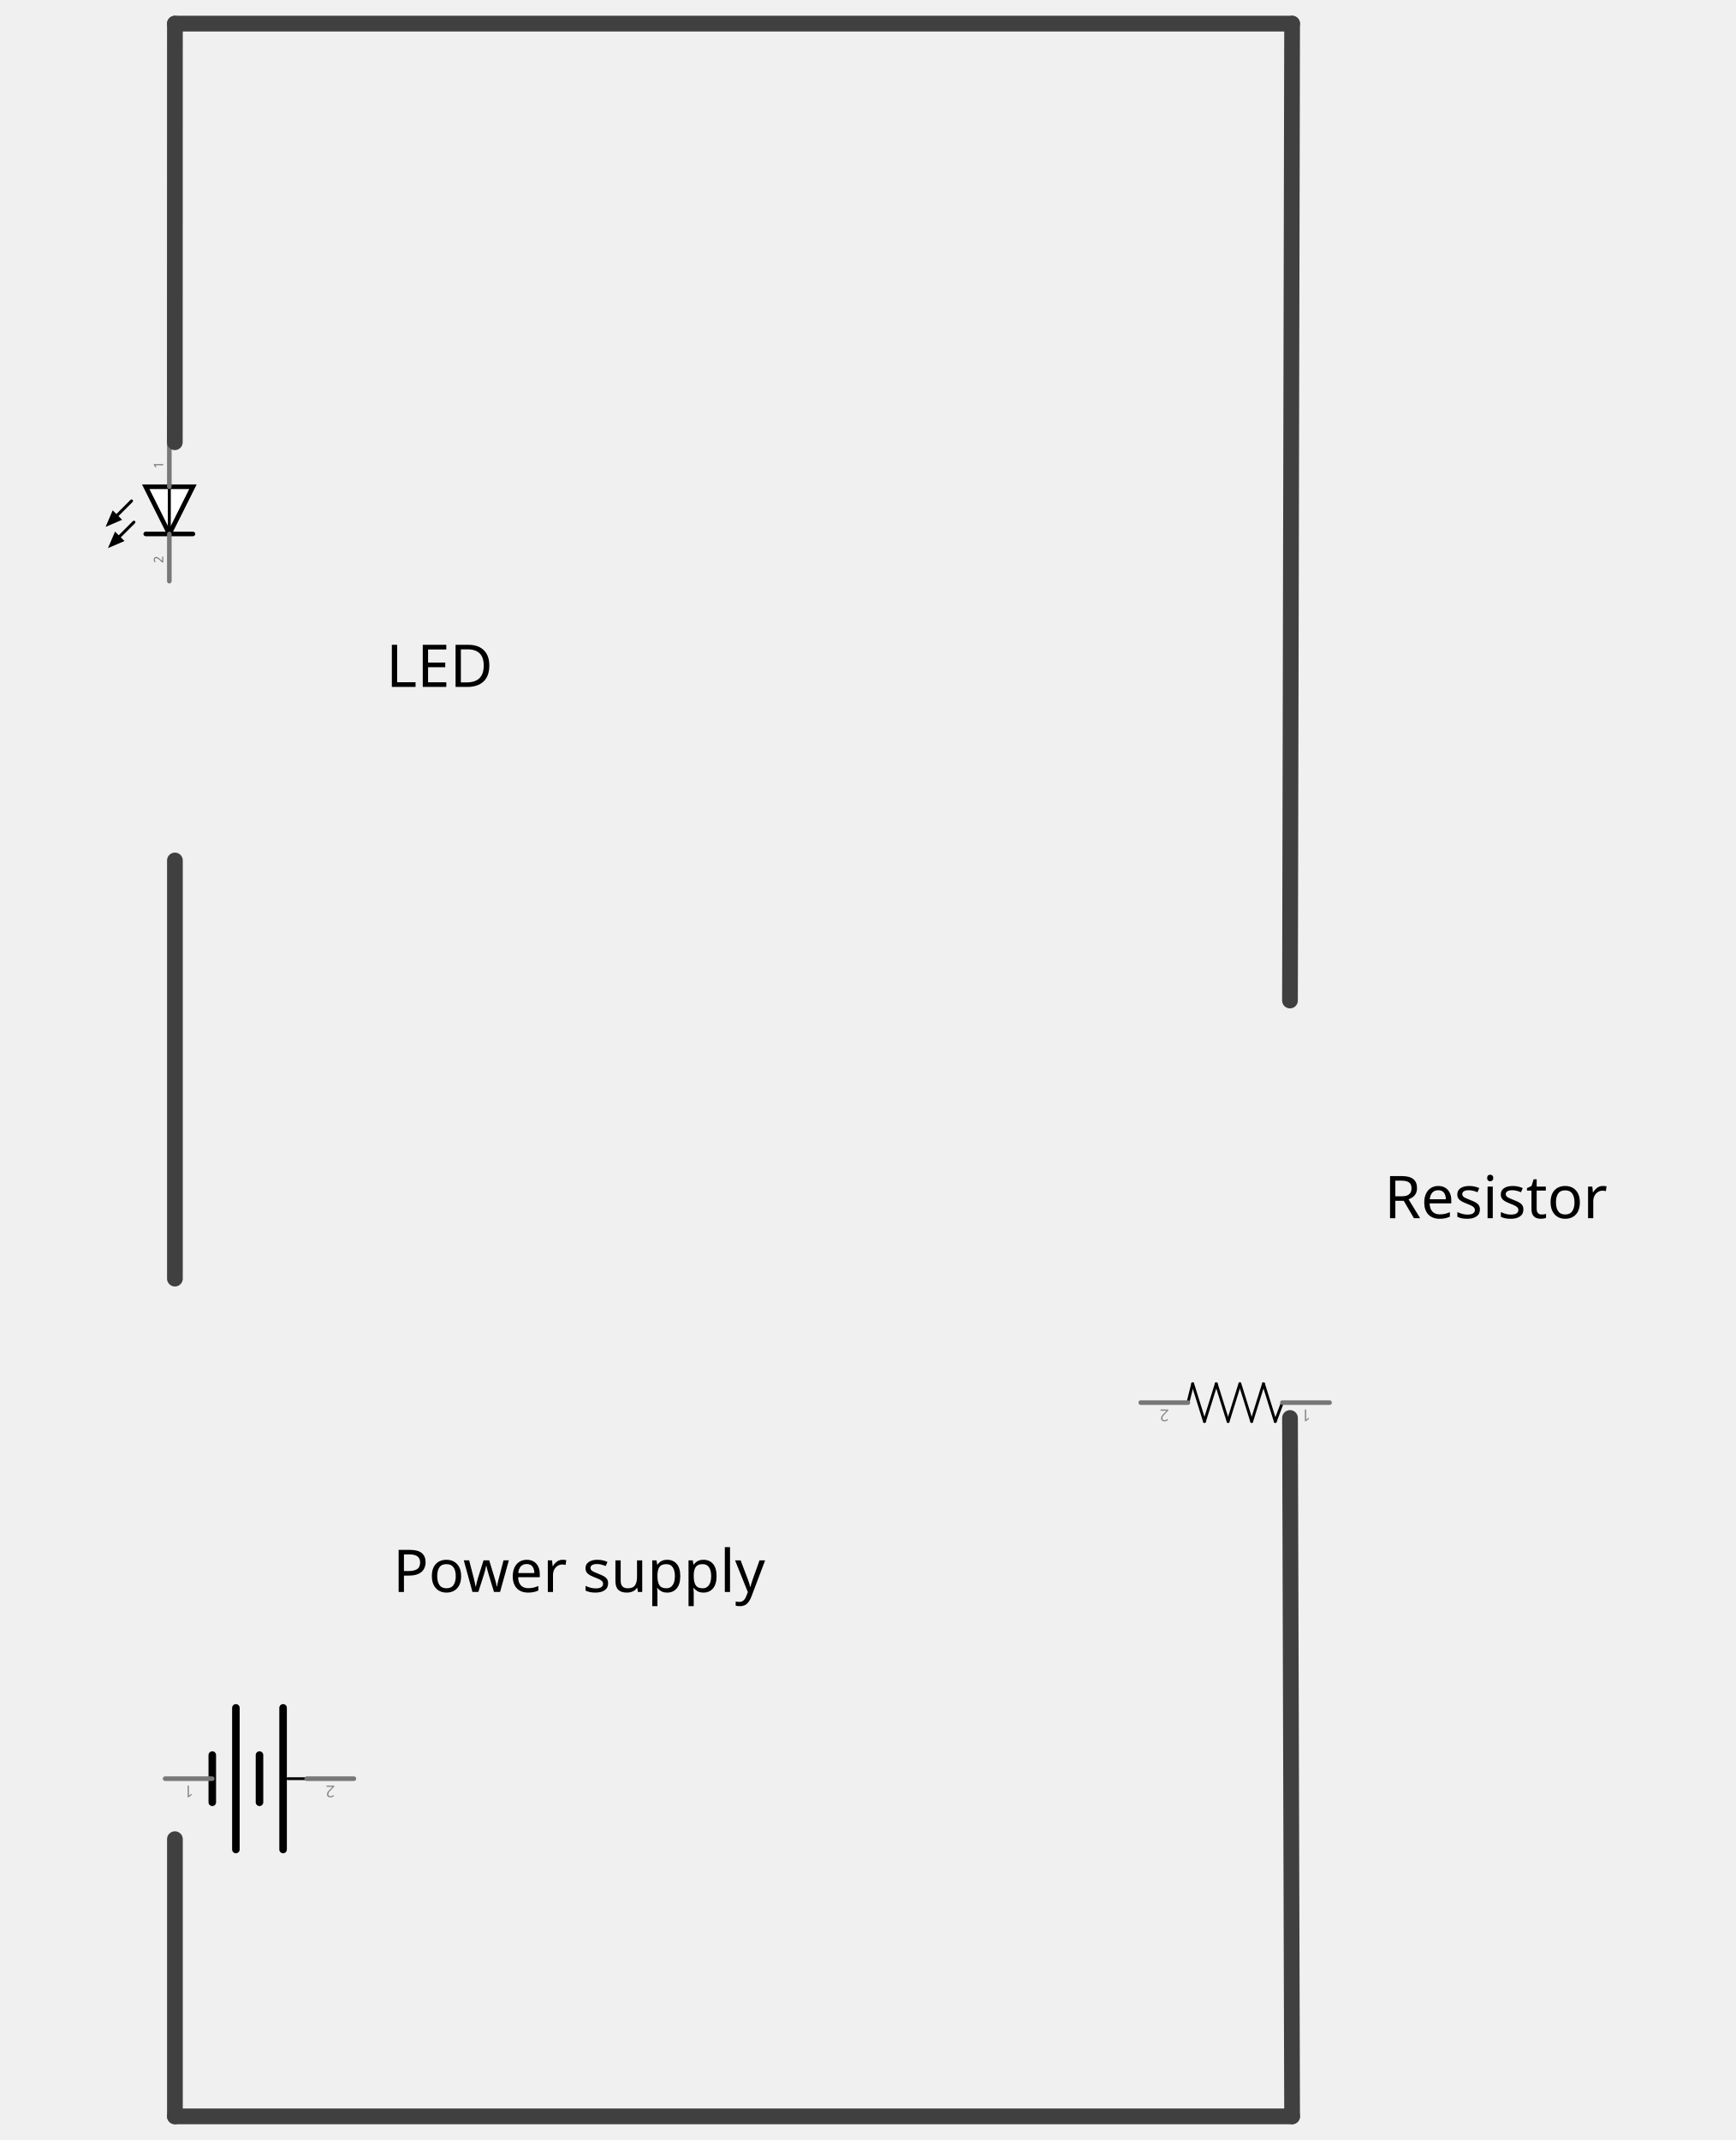
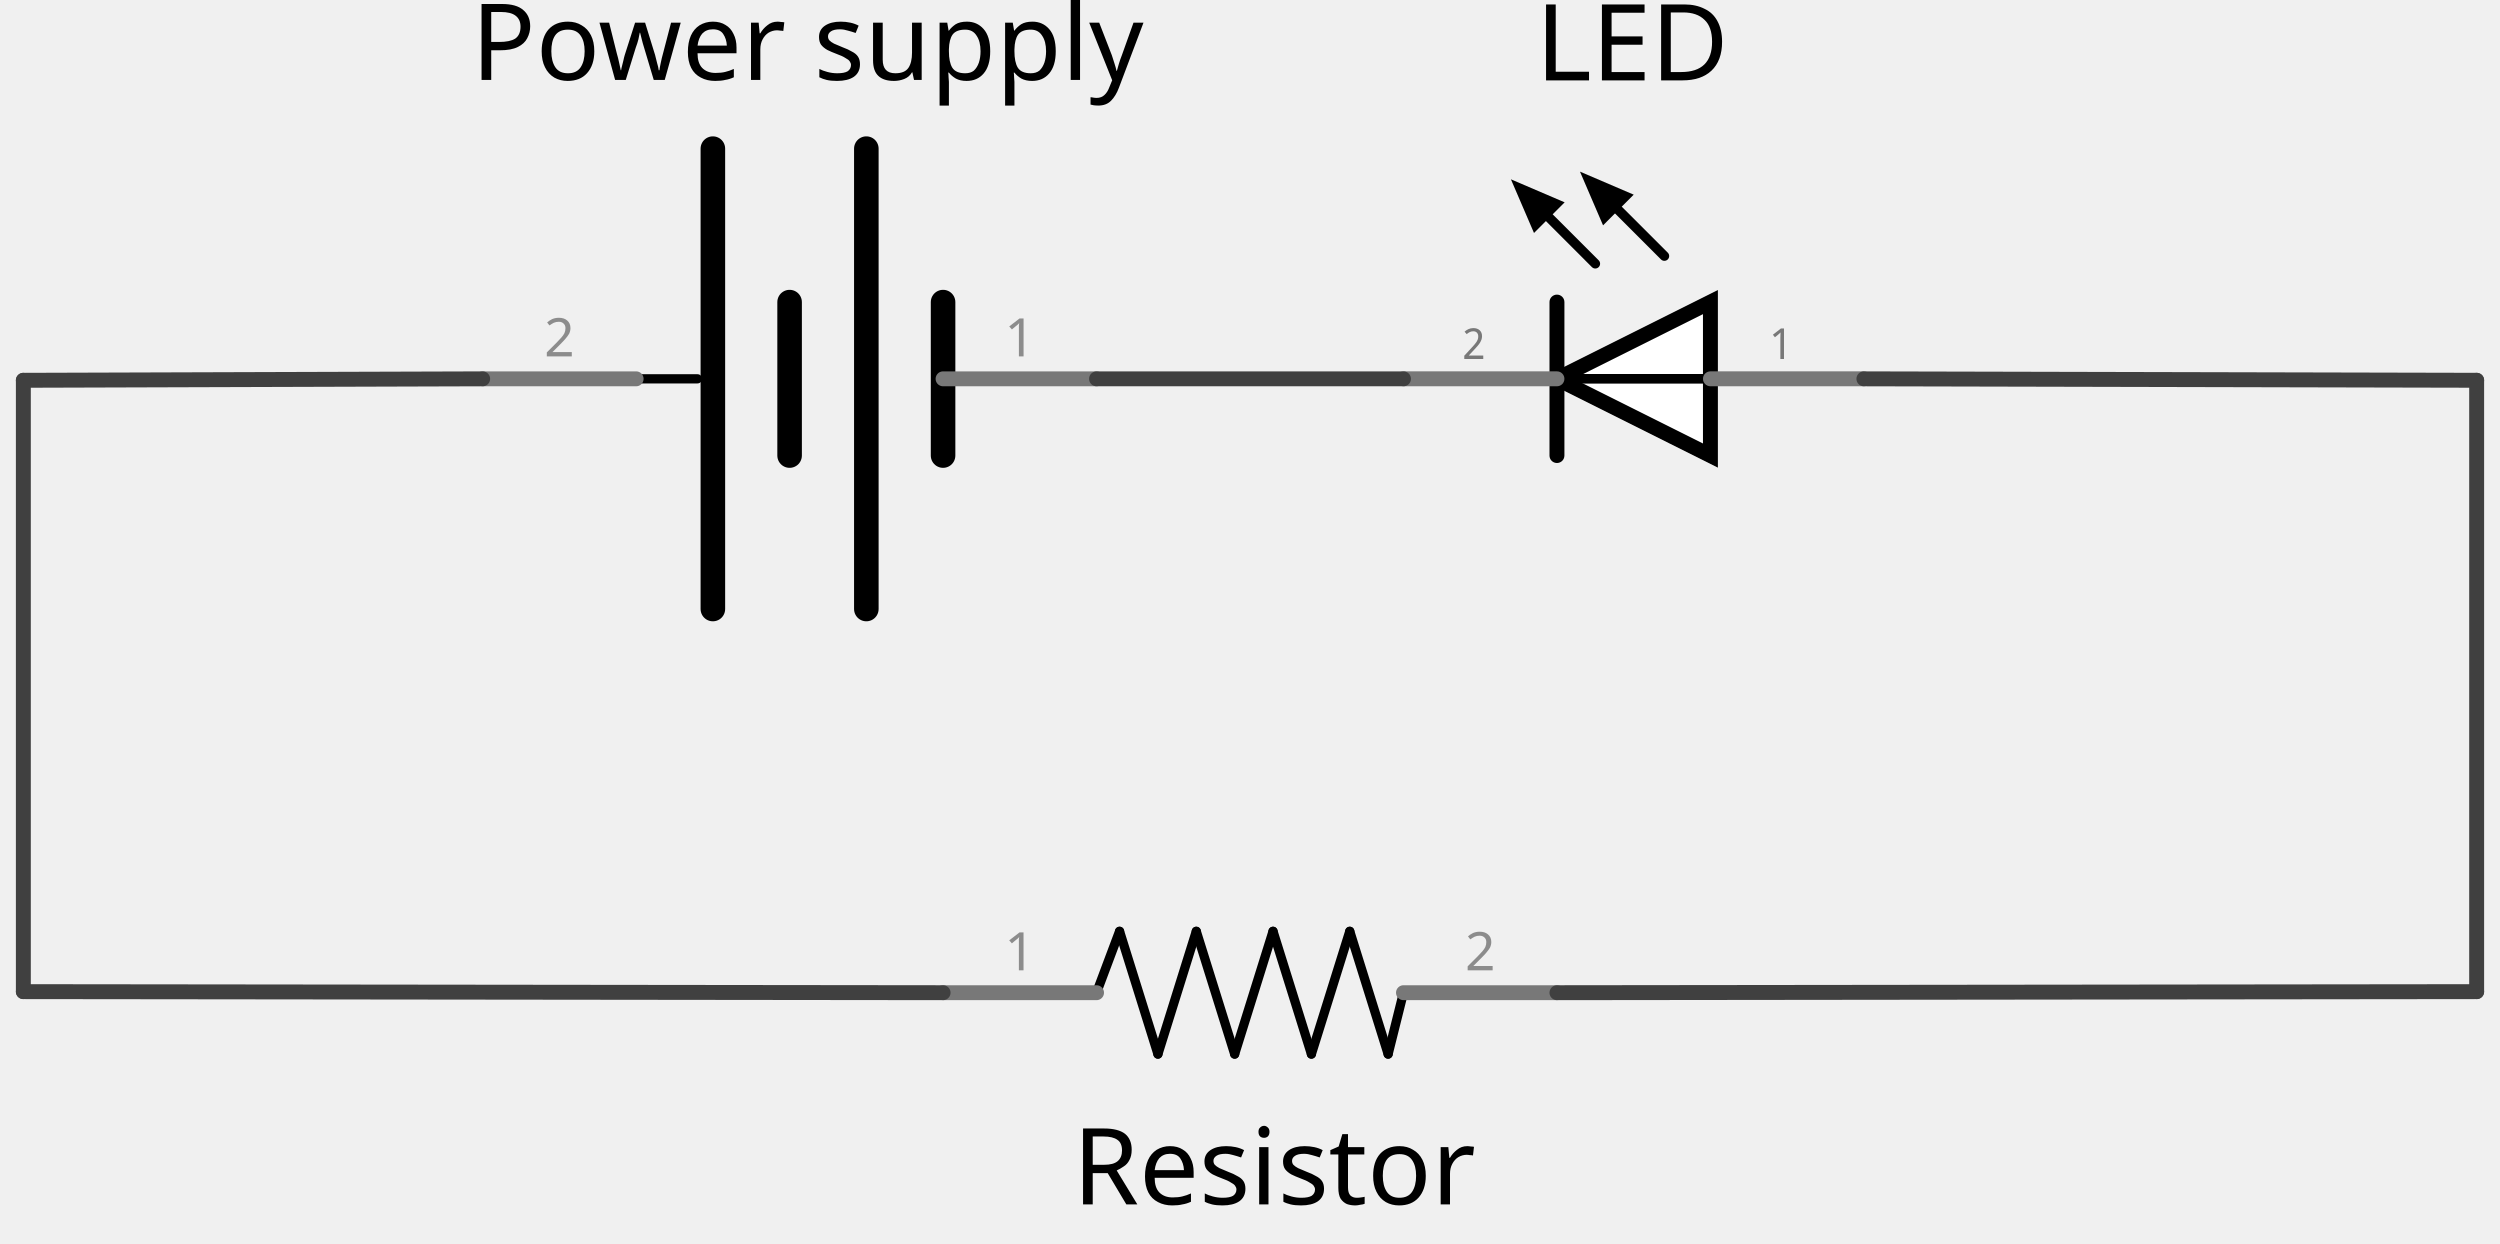
- <svg xmlns="http://www.w3.org/2000/svg" version="1.2" baseProfile="tiny" x="0in" y="0in" width="3.677in" height="4.533in" viewBox="0 0 3676.58 4533.48">
+ <svg xmlns="http://www.w3.org/2000/svg" version="1.2" baseProfile="tiny" x="0in" y="0in" width="1.628in" height="0.81in" viewBox="0 0 117.202 58.356">
  <g partID="91650">
-     <g transform="translate(220.806,928.16)">
-       <g id="schematic">
-         <g>
-           <path d="M187.5,207.861L137.5,207.861c-2.681,0,-4.861,-2.167,-4.861,-4.861s2.167,-4.861,4.861,-4.861L187.5,198.139c2.681,0,4.861,2.167,4.861,4.861S190.194,207.861,187.5,207.861z" />
-         </g>
-         <g>
-           <path d="M137.5,207.861L87.5,207.861c-2.681,0,-4.861,-2.167,-4.861,-4.861s2.181,-4.861,4.861,-4.861l50,0c2.681,0,4.861,2.167,4.861,4.861S140.181,207.861,137.5,207.861z" />
-         </g>
-         <g>
-           <polygon fill="#FFFFFF" points="137.5,203,87.5,103,137.5,103,187.5,103" />
-           <path d="M137.5,213.861L79.639,98.139l115.736,0L137.5,213.861zM95.361,107.861L137.5,192.139l42.139,-84.278L95.361,107.861z" />
-         </g>
-         <g>
-           <path d="M137.5,206.125c-1.722,0,-3.125,-1.403,-3.125,-3.125l0,-100c0,-1.722,1.403,-3.125,3.125,-3.125s3.125,1.403,3.125,3.125l0,100C140.611,204.722,139.222,206.125,137.5,206.125z" />
-         </g>
-         <g>
-           <path d="M25,168.625c-0.806,0,-1.597,-0.292,-2.208,-0.903c-1.222,-1.222,-1.222,-3.194,0,-4.417l32.5,-32.514c1.222,-1.222,3.194,-1.222,4.417,0s1.222,3.194,0,4.417l-32.5,32.514C26.597,168.333,25.806,168.625,25,168.625z" />
-         </g>
-         <g>
-           <path d="M30,213.625c-0.806,0,-1.597,-0.292,-2.208,-0.903c-1.222,-1.222,-1.222,-3.194,0,-4.417l32.5,-32.5c1.222,-1.222,3.194,-1.222,4.417,0s1.222,3.194,0,4.417l-32.5,32.5C31.611,213.319,30.806,213.625,30,213.625z" />
-         </g>
-         <g id="connector0pin">
-           <path fill="#787878" d="M137.5,307.861c-2.681,0,-4.861,-2.167,-4.861,-4.861l0,-100c0,-2.681,2.167,-4.861,4.861,-4.861s4.861,2.167,4.861,4.861l0,100C142.347,305.694,140.181,307.861,137.5,307.861z" />
-         </g>
-         <g id="connector0terminal">
-           <rect width="0.014" x="137.5" y="303" fill="none" height="0.014" />
-         </g>
-         <g transform="matrix(1, 0, 0, 1, 47.625, 89.2528)">
+     <g transform="translate(87.6178,7.8723)">
+       <g transform="matrix(0,1,-1,0,0,0)">
+         <g id="schematic">
          <g>
-             <g transform="rotate(270)">
-               <g>
-                 <g enable-background="new    ">
-                   <path fill="#787878" d="M-161.764,76.944l-12.375,0L-174.139,74.833l4.75,-5.167c0.681,-0.736,1.292,-1.403,1.819,-2.014s0.986,-1.194,1.375,-1.778c0.361,-0.583,0.653,-1.167,0.861,-1.736c0.208,-0.597,0.292,-1.222,0.292,-1.917c0,-0.528,-0.069,-1,-0.236,-1.417s-0.375,-0.75,-0.653,-1.042c-0.292,-0.278,-0.625,-0.486,-1.014,-0.639s-0.833,-0.222,-1.306,-0.222c-0.861,0,-1.639,0.181,-2.319,0.528c-0.708,0.333,-1.361,0.792,-1.986,1.333l-1.389,-1.611c0.347,-0.319,0.764,-0.639,1.167,-0.903c0.403,-0.292,0.875,-0.542,1.347,-0.75s0.986,-0.361,1.514,-0.5c0.528,-0.111,1.097,-0.181,1.681,-0.181c0.875,0,1.653,0.125,2.347,0.361c0.708,0.25,1.306,0.597,1.792,1.056c0.486,0.444,0.875,1,1.139,1.653c0.264,0.667,0.389,1.403,0.389,2.222c0,0.778,-0.125,1.5,-0.361,2.194c-0.236,0.694,-0.569,1.389,-0.972,2.056c-0.431,0.667,-0.917,1.347,-1.514,2.028c-0.569,0.681,-1.208,1.389,-1.889,2.111L-171.111,74.583l0,0.111l9.347,0L-161.764,76.944z" />
+             <path d="M13.5,14.966L9.9,14.966c-0.193,0,-0.35,-0.156,-0.35,-0.35s0.156,-0.35,0.35,-0.35L13.5,14.266c0.193,0,0.35,0.156,0.35,0.35S13.694,14.966,13.5,14.966z" />
+           </g>
+           <g>
+             <path d="M9.9,14.966L6.3,14.966c-0.193,0,-0.35,-0.156,-0.35,-0.35s0.157,-0.35,0.35,-0.35l3.6,0c0.193,0,0.35,0.156,0.35,0.35S10.093,14.966,9.9,14.966z" />
+           </g>
+           <g>
+             <polygon fill="#FFFFFF" points="9.9,14.616,6.3,7.416,9.9,7.416,13.5,7.416" />
+             <path d="M9.9,15.398L5.734,7.066l8.333,0L9.9,15.398zM6.866,7.766L9.9,13.834l3.034,-6.068L6.866,7.766z" />
+           </g>
+           <g>
+             <path d="M9.9,14.841c-0.124,0,-0.225,-0.101,-0.225,-0.225l0,-7.2c0,-0.124,0.101,-0.225,0.225,-0.225s0.225,0.101,0.225,0.225l0,7.2C10.124,14.74,10.024,14.841,9.9,14.841z" />
+           </g>
+           <g>
+             <path d="M1.8,12.141c-0.058,0,-0.115,-0.021,-0.159,-0.065c-0.088,-0.088,-0.088,-0.23,0,-0.318l2.34,-2.341c0.088,-0.088,0.23,-0.088,0.318,0s0.088,0.23,0,0.318l-2.34,2.341C1.915,12.12,1.858,12.141,1.8,12.141z" />
+           </g>
+           <g>
+             <path d="M2.16,15.381c-0.058,0,-0.115,-0.021,-0.159,-0.065c-0.088,-0.088,-0.088,-0.23,0,-0.318l2.34,-2.34c0.088,-0.088,0.23,-0.088,0.318,0s0.088,0.23,0,0.318l-2.34,2.34C2.276,15.359,2.218,15.381,2.16,15.381z" />
+           </g>
+           <g id="connector0pin">
+             <path fill="#787878" d="M9.9,22.166c-0.193,0,-0.35,-0.156,-0.35,-0.35l0,-7.2c0,-0.193,0.156,-0.35,0.35,-0.35s0.35,0.156,0.35,0.35l0,7.2C10.249,22.01,10.093,22.166,9.9,22.166z" />
+           </g>
+           <g id="connector0terminal">
+             <rect width="0.001" x="9.9" y="21.816" fill="none" height="0.001" />
+           </g>
+           <g transform="matrix(1, 0, 0, 1, 3.429, 6.4262)">
+             <g>
+               <g transform="rotate(270)">
+                 <g>
+                   <g enable-background="new    ">
+                     <path fill="#787878" d="M-11.647,5.54l-0.891,0L-12.538,5.388l0.342,-0.372c0.049,-0.053,0.093,-0.101,0.131,-0.145s0.071,-0.086,0.099,-0.128c0.026,-0.042,0.047,-0.084,0.062,-0.125c0.015,-0.043,0.021,-0.088,0.021,-0.138c0,-0.038,-0.005,-0.072,-0.017,-0.102s-0.027,-0.054,-0.047,-0.075c-0.021,-0.02,-0.045,-0.035,-0.073,-0.046s-0.06,-0.016,-0.094,-0.016c-0.062,0,-0.118,0.013,-0.167,0.038c-0.051,0.024,-0.098,0.057,-0.143,0.096l-0.1,-0.116c0.025,-0.023,0.055,-0.046,0.084,-0.065c0.029,-0.021,0.063,-0.039,0.097,-0.054s0.071,-0.026,0.109,-0.036c0.038,-0.008,0.079,-0.013,0.121,-0.013c0.063,0,0.119,0.009,0.169,0.026c0.051,0.018,0.094,0.043,0.129,0.076c0.035,0.032,0.063,0.072,0.082,0.119c0.019,0.048,0.028,0.101,0.028,0.16c0,0.056,-0.009,0.108,-0.026,0.158c-0.017,0.05,-0.041,0.1,-0.07,0.148c-0.031,0.048,-0.066,0.097,-0.109,0.146c-0.041,0.049,-0.087,0.1,-0.136,0.152L-12.32,5.37l0,0.008l0.673,0L-11.647,5.54z" />
+                   </g>
                </g>
              </g>
            </g>
          </g>
-         </g>
-         <g id="connector1pin">
-           <path fill="#787878" d="M137.5,107.861c-2.681,0,-4.861,-2.181,-4.861,-4.861l0,-100c0,-2.681,2.167,-4.861,4.861,-4.861s4.861,2.181,4.861,4.861l0,100C142.347,105.681,140.181,107.861,137.5,107.861z" />
-         </g>
-         <g id="connector1terminal">
-           <polygon fill="none" points="137.5,3,137.514,3,137.514,3" />
-         </g>
-         <g transform="matrix(1, 0, 0, 1, 47.625, 18.6972)">
-           <g>
-             <g transform="rotate(270)">
-               <g>
-                 <g enable-background="new    ">
-                   <path fill="#787878" d="M-36.333,76.944l-2.389,0L-38.722,64.556c0,-0.389,0,-0.806,0,-1.25s0.014,-0.875,0.028,-1.319c0.014,-0.444,0.028,-0.875,0.042,-1.278c0.014,-0.389,0.028,-0.75,0.028,-1.056c-0.153,0.167,-0.292,0.292,-0.403,0.417s-0.236,0.236,-0.361,0.333s-0.25,0.222,-0.389,0.347c-0.139,0.111,-0.292,0.264,-0.486,0.417l-2.014,1.639l-1.306,-1.667l5.194,-4.056l2.028,0L-36.361,76.944z" />
+           <g id="connector1pin">
+             <path fill="#787878" d="M9.9,7.766c-0.193,0,-0.35,-0.157,-0.35,-0.35l0,-7.2c0,-0.193,0.156,-0.35,0.35,-0.35s0.35,0.157,0.35,0.35l0,7.2C10.249,7.609,10.093,7.766,9.9,7.766z" />
+           </g>
+           <g id="connector1terminal">
+             <polygon fill="none" points="9.9,0.216,9.901,0.216,9.901,0.216" />
+           </g>
+           <g transform="matrix(1, 0, 0, 1, 3.429, 1.3462)">
+             <g>
+               <g transform="rotate(270)">
+                 <g>
+                   <g enable-background="new    ">
+                     <path fill="#787878" d="M-2.616,5.54l-0.172,0L-2.788,4.648c0,-0.028,0,-0.058,0,-0.09s0.001,-0.063,0.002,-0.095c0.001,-0.032,0.002,-0.063,0.003,-0.092c0.001,-0.028,0.002,-0.054,0.002,-0.076c-0.011,0.012,-0.021,0.021,-0.029,0.03s-0.017,0.017,-0.026,0.024s-0.018,0.016,-0.028,0.025c-0.01,0.008,-0.021,0.019,-0.035,0.03l-0.145,0.118l-0.094,-0.12l0.374,-0.292l0.146,0L-2.618,5.54z" />
+                   </g>
                </g>
              </g>
            </g>
          </g>
-         </g>
-         <g>
-           <path d="M2.5,188l15,-35.014l20,19.972L2.5,188z" />
-         </g>
-         <g>
-           <path d="M7.5,233l15,-35.014l19.972,19.972L7.5,233z" />
+           <g>
+             <path d="M0.18,13.536l1.08,-2.521l1.44,1.438L0.18,13.536z" />
+           </g>
+           <g>
+             <path d="M0.54,16.776l1.08,-2.521l1.438,1.438L0.54,16.776z" />
+           </g>
        </g>
      </g>
    </g>
  </g>
  <g partID="91820">
-     <g transform="translate(754.167,3926.04)">
-       <g transform="matrix(-1,0,0,-1,0,0)">
+     <g transform="translate(22.2512,6.3968)">
+       <g transform="matrix(1,0,0,1,0,0)">
        <g id="schematic">
-           <line class="other" stroke="#000000" stroke-linecap="round" y1="8" x1="154.862" y2="308" stroke-width="16" x2="154.862" />
-           <line class="other" stroke="#000000" stroke-linecap="round" y1="108" x1="204.862" y2="208" stroke-width="16" x2="204.862" />
-           <line class="other" stroke="#000000" stroke-linecap="round" y1="8" x1="254.862" y2="308" stroke-width="16" x2="254.862" />
-           <line class="other" stroke="#000000" stroke-linecap="round" y1="108" x1="304.862" y2="208" stroke-width="16" x2="304.862" />
-           <line class="other" stroke="#000000" stroke-linecap="round" y1="158" x1="104.861" y2="158" stroke-width="6" x2="144.862" />
-           <line class="pin" connectorname="-" stroke="#787878" id="connector0pin" stroke-linecap="round" y1="158" x1="404.864" y2="158" stroke-width="9.722" x2="304.862" />
-           <g width="0.004" x="404.864" y="158" class="terminal" fill="none" height="0.004" stroke="none" id="connector0terminal" stroke-width="0" />
-           <text x="354.862" y="143.417" class="text" font-family="'Droid Sans'" fill="#8c8c8c" text-anchor="middle" stroke="none" stroke-width="0" font-size="34.722">1</text>
-           <line class="pin" connectorname="+" stroke="#787878" id="connector1pin" stroke-linecap="round" y1="158" x1="4.861" y2="158" stroke-width="9.722" x2="104.861" />
-           <g width="0.004" x="4.861" y="158" class="terminal" fill="none" height="0.004" stroke="none" id="connector1terminal" stroke-width="0" />
-           <text x="54.861" y="143.417" class="text" font-family="'Droid Sans'" fill="#8c8c8c" text-anchor="middle" stroke="none" stroke-width="0" font-size="34.722">2</text>
+           <line class="other" stroke="#000000" stroke-linecap="round" y1="0.576" x1="11.15" y2="22.176" stroke-width="1.152" x2="11.15" />
+           <line class="other" stroke="#000000" stroke-linecap="round" y1="7.776" x1="14.75" y2="14.976" stroke-width="1.152" x2="14.75" />
+           <line class="other" stroke="#000000" stroke-linecap="round" y1="0.576" x1="18.35" y2="22.176" stroke-width="1.152" x2="18.35" />
+           <line class="other" stroke="#000000" stroke-linecap="round" y1="7.776" x1="21.95" y2="14.976" stroke-width="1.152" x2="21.95" />
+           <line class="other" stroke="#000000" stroke-linecap="round" y1="11.376" x1="7.55" y2="11.376" stroke-width="0.432" x2="10.43" />
+           <line class="pin" connectorname="-" stroke="#787878" id="connector0pin" stroke-linecap="round" y1="11.376" x1="29.15" y2="11.376" stroke-width="0.7" x2="21.95" />
+           <g width="0" x="29.15" y="11.376" class="terminal" fill="none" height="0" stroke="none" id="connector0terminal" stroke-width="0" />
+           <text x="25.55" y="10.326" class="text" font-family="'Droid Sans'" fill="#8c8c8c" text-anchor="middle" stroke="none" stroke-width="0" font-size="2.5">1</text>
+           <line class="pin" connectorname="+" stroke="#787878" id="connector1pin" stroke-linecap="round" y1="11.376" x1="0.35" y2="11.376" stroke-width="0.7" x2="7.55" />
+           <g width="0" x="0.35" y="11.376" class="terminal" fill="none" height="0" stroke="none" id="connector1terminal" stroke-width="0" />
+           <text x="3.95" y="10.326" class="text" font-family="'Droid Sans'" fill="#8c8c8c" text-anchor="middle" stroke="none" stroke-width="0" font-size="2.5">2</text>
        </g>
      </g>
    </g>
  </g>
  <g partID="92270">
-     <g transform="translate(2821.03,3014.36)">
-       <g transform="matrix(-1,0,0,-1,0,0)">
-         <g id="schematic">
-           <line class="other" stroke="#000000" stroke-linecap="round" y1="43" x1="104.861" y2="3" stroke-width="6" x2="119.861" />
-           <line class="other" stroke="#000000" stroke-linecap="round" y1="3" x1="119.861" y2="83" stroke-width="6" x2="144.862" />
-           <line class="other" stroke="#000000" stroke-linecap="round" y1="83" x1="144.862" y2="3" stroke-width="6" x2="169.862" />
-           <line class="other" stroke="#000000" stroke-linecap="round" y1="3" x1="169.862" y2="83" stroke-width="6" x2="194.862" />
-           <line class="other" stroke="#000000" stroke-linecap="round" y1="83" x1="194.862" y2="3" stroke-width="6" x2="219.862" />
-           <line class="other" stroke="#000000" stroke-linecap="round" y1="3" x1="219.862" y2="83" stroke-width="6" x2="244.862" />
-           <line class="other" stroke="#000000" stroke-linecap="round" y1="83" x1="244.862" y2="3" stroke-width="6" x2="269.862" />
-           <line class="other" stroke="#000000" stroke-linecap="round" y1="3" x1="269.862" y2="83" stroke-width="6" x2="294.862" />
-           <line class="other" stroke="#000000" stroke-linecap="round" y1="83" x1="294.862" y2="43" stroke-width="6" x2="304.862" />
-           <line class="pin" connectorname="2" stroke="#787878" id="connector1pin" stroke-linecap="round" y1="43" x1="404.864" y2="43" stroke-width="9.722" x2="304.862" />
-           <g width="0.004" x="404.864" y="43" class="terminal" fill="none" height="0.004" stroke="none" id="connector1terminal" stroke-width="0" />
-           <text x="354.862" y="28.417" class="text" font-family="'Droid Sans'" fill="#8c8c8c" text-anchor="middle" stroke="none" stroke-width="0" font-size="34.722">2</text>
-           <line class="pin" connectorname="1" stroke="#787878" id="connector0pin" stroke-linecap="round" y1="43" x1="4.861" y2="43" stroke-width="9.722" x2="104.861" />
-           <g width="0.004" x="4.861" y="43" class="terminal" fill="none" height="0.004" stroke="none" id="connector0terminal" stroke-width="0" />
-           <text x="54.861" y="28.417" class="text" font-family="'Droid Sans'" fill="#8c8c8c" text-anchor="middle" stroke="none" stroke-width="0" font-size="34.722">1</text>
-         </g>
+     <g transform="translate(43.8514,43.4768)">
+       <g id="schematic">
+         <line class="other" stroke="#000000" stroke-linecap="round" y1="3.096" x1="7.55" y2="0.216" stroke-width="0.432" x2="8.63" />
+         <line class="other" stroke="#000000" stroke-linecap="round" y1="0.216" x1="8.63" y2="5.976" stroke-width="0.432" x2="10.43" />
+         <line class="other" stroke="#000000" stroke-linecap="round" y1="5.976" x1="10.43" y2="0.216" stroke-width="0.432" x2="12.23" />
+         <line class="other" stroke="#000000" stroke-linecap="round" y1="0.216" x1="12.23" y2="5.976" stroke-width="0.432" x2="14.03" />
+         <line class="other" stroke="#000000" stroke-linecap="round" y1="5.976" x1="14.03" y2="0.216" stroke-width="0.432" x2="15.83" />
+         <line class="other" stroke="#000000" stroke-linecap="round" y1="0.216" x1="15.83" y2="5.976" stroke-width="0.432" x2="17.63" />
+         <line class="other" stroke="#000000" stroke-linecap="round" y1="5.976" x1="17.63" y2="0.216" stroke-width="0.432" x2="19.43" />
+         <line class="other" stroke="#000000" stroke-linecap="round" y1="0.216" x1="19.43" y2="5.976" stroke-width="0.432" x2="21.23" />
+         <line class="other" stroke="#000000" stroke-linecap="round" y1="5.976" x1="21.23" y2="3.096" stroke-width="0.432" x2="21.95" />
+         <line class="pin" connectorname="2" stroke="#787878" id="connector1pin" stroke-linecap="round" y1="3.096" x1="29.15" y2="3.096" stroke-width="0.7" x2="21.95" />
+         <g width="0" x="29.15" y="3.096" class="terminal" fill="none" height="0" stroke="none" id="connector1terminal" stroke-width="0" />
+         <text x="25.55" y="2.046" class="text" font-family="'Droid Sans'" fill="#8c8c8c" text-anchor="middle" stroke="none" stroke-width="0" font-size="2.5">2</text>
+         <line class="pin" connectorname="1" stroke="#787878" id="connector0pin" stroke-linecap="round" y1="3.096" x1="0.35" y2="3.096" stroke-width="0.7" x2="7.55" />
+         <g width="0" x="0.35" y="3.096" class="terminal" fill="none" height="0" stroke="none" id="connector0terminal" stroke-width="0" />
+         <text x="3.95" y="2.046" class="text" font-family="'Droid Sans'" fill="#8c8c8c" text-anchor="middle" stroke="none" stroke-width="0" font-size="2.5">1</text>
      </g>
    </g>
  </g>
-   <g partID="93820">
-     <line stroke-linecap="round" stroke="#404040" x1="2736.81" y1="4483.39" x2="370.139" y2="4483.39" stroke-width="33.333" />
+   <g partID="94300">
+     <line stroke-linecap="round" stroke="#404040" x1="1.052" y1="46.523" x2="1.052" y2="17.841" stroke-width="0.7" />
  </g>
-   <g partID="93770">
-     <line stroke-linecap="round" stroke="#404040" x1="370.139" y1="4483.39" x2="370.139" y2="3896.17" stroke-width="33.333" />
+   <g partID="94250">
+     <line stroke-linecap="round" stroke="#404040" x1="1.052" y1="17.842" x2="22.601" y2="17.773" stroke-width="0.7" />
  </g>
  <g partID="93050">
-     <line stroke-linecap="round" stroke="#404040" x1="2732.35" y1="3003.95" x2="2736.81" y2="4483.4" stroke-width="33.333" />
+     <line stroke-linecap="round" stroke="#404040" x1="44.202" y1="46.573" x2="1.052" y2="46.523" stroke-width="0.7" />
+   </g>
+   <g partID="94020">
+     <line stroke-linecap="round" stroke="#404040" x1="116.15" y1="46.523" x2="73.002" y2="46.573" stroke-width="0.7" />
  </g>
  <g partID="93720">
-     <line stroke-linecap="round" stroke="#404040" x1="2736.81" y1="50.06" x2="2732.29" y2="2119.55" stroke-width="33.333" />
-   </g>
-   <g partID="93670">
-     <line stroke-linecap="round" stroke="#404040" x1="370.139" y1="50.06" x2="2736.81" y2="50.06" stroke-width="33.333" />
+     <line stroke-linecap="round" stroke="#404040" x1="116.15" y1="17.842" x2="116.15" y2="46.524" stroke-width="0.7" />
  </g>
  <g partID="93140">
-     <line stroke-linecap="round" stroke="#404040" x1="369.917" y1="936.893" x2="370.139" y2="50.057" stroke-width="33.333" />
+     <line stroke-linecap="round" stroke="#404040" x1="87.402" y1="17.773" x2="116.15" y2="17.841" stroke-width="0.7" />
  </g>
  <g partID="93210">
-     <line stroke-linecap="round" stroke="#404040" x1="370.139" y1="1822.85" x2="370.139" y2="2708.68" stroke-width="33.333" />
+     <line stroke-linecap="round" stroke="#404040" x1="65.802" y1="17.773" x2="51.401" y2="17.773" stroke-width="0.7" />
  </g>
  <g partID="91650" id="partLabel">
-     <g transform="translate(817.556,1361.49)">
-       <g font-size="125" font-style="normal" font-weight="normal" fill="#000000" font-family="'DroidSans'" id="schematicLabel" fill-opacity="1" stroke="none">
-         <text x="0" y="93.75">LED</text>
+     <g transform="translate(72.0063,0.0208)">
+       <g font-size="5" font-style="normal" font-weight="normal" fill="#000000" font-family="'DroidSans'" id="schematicLabel" fill-opacity="1" stroke="none">
+         <text x="0" y="3.75">LED</text>
      </g>
    </g>
  </g>
  <g partID="91820" id="partLabel">
-     <g transform="translate(831.944,3278.82)">
-       <g font-size="125" font-style="normal" font-weight="normal" fill="#000000" font-family="'DroidSans'" id="schematicLabel" fill-opacity="1" stroke="none">
-         <text x="0" y="93.75">Power supply</text>
+     <g transform="translate(22.065,0)">
+       <g font-size="5" font-style="normal" font-weight="normal" fill="#000000" font-family="'DroidSans'" id="schematicLabel" fill-opacity="1" stroke="none">
+         <text x="0" y="3.75">Power supply</text>
      </g>
    </g>
  </g>
  <g partID="92270" id="partLabel">
-     <g transform="translate(2932.14,2486.93)">
-       <g font-size="125" font-style="normal" font-weight="normal" fill="#000000" font-family="'DroidSans'" id="schematicLabel" fill-opacity="1" stroke="none">
-         <text x="0" y="93.75">Resistor</text>
+     <g transform="translate(50.2846,52.756)">
+       <g font-size="5" font-style="normal" font-weight="normal" fill="#000000" font-family="'DroidSans'" id="schematicLabel" fill-opacity="1" stroke="none">
+         <text x="0" y="3.75">Resistor</text>
      </g>
    </g>
  </g>
</svg>
